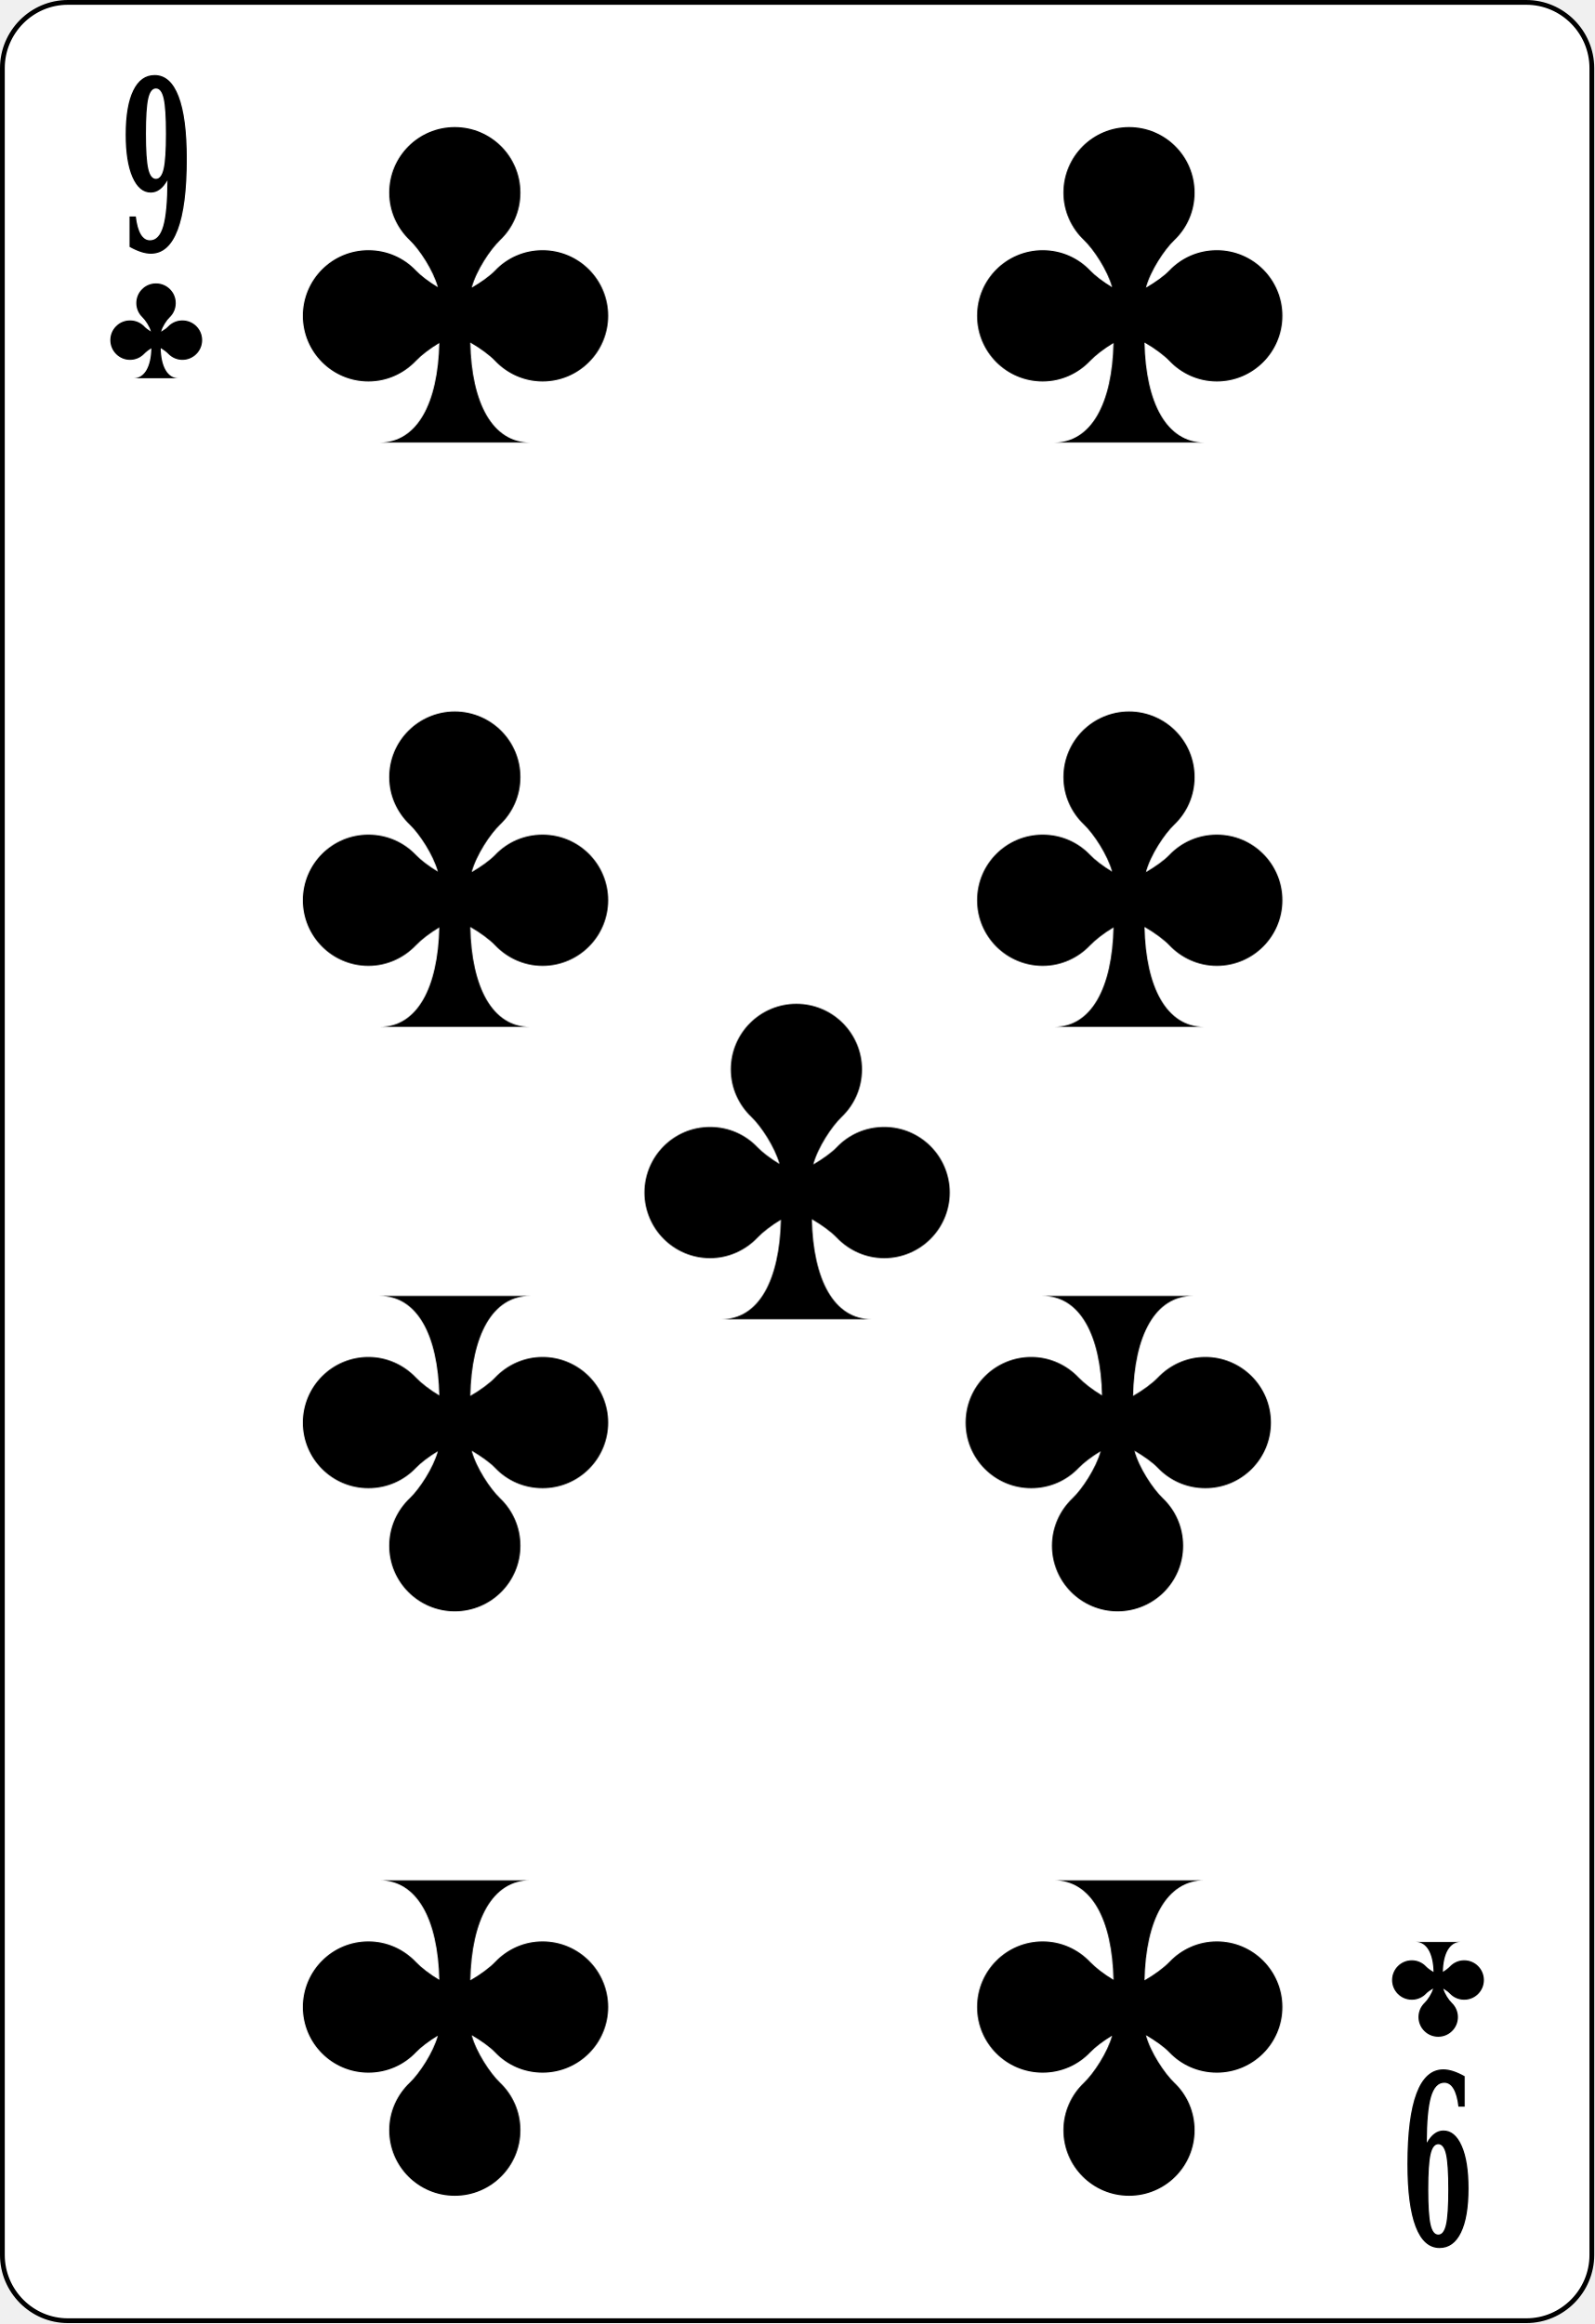
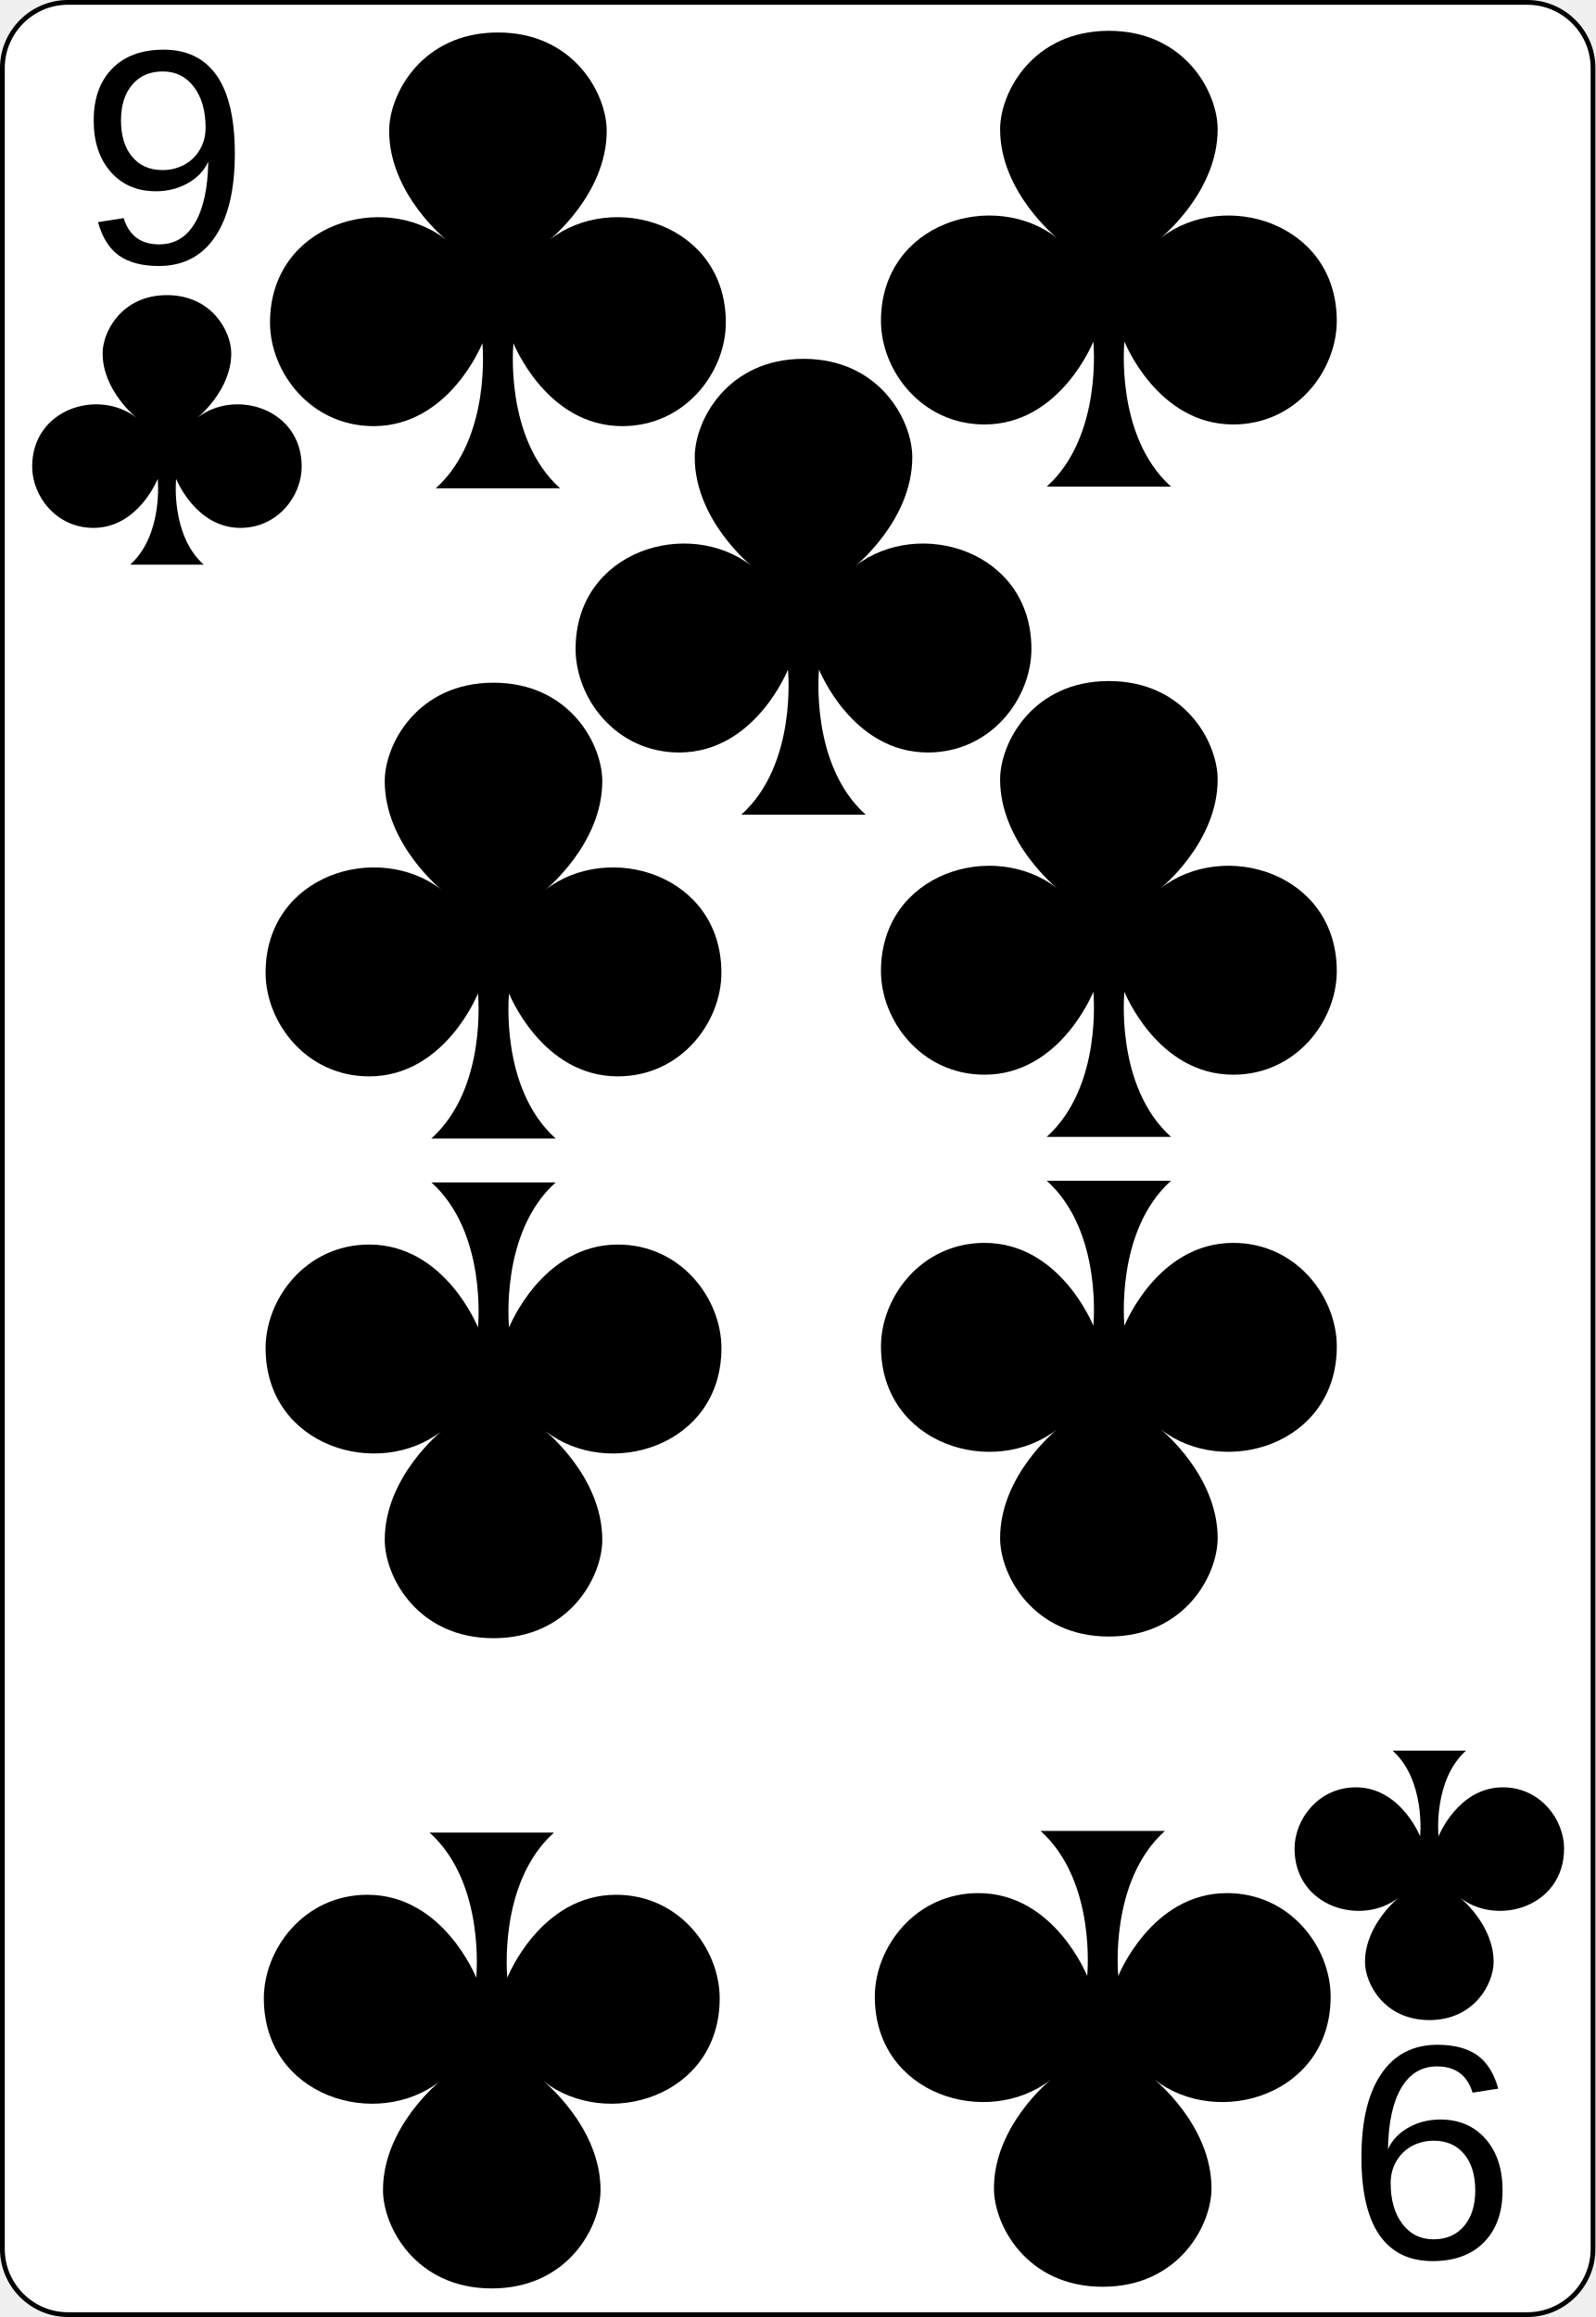
- <svg xmlns="http://www.w3.org/2000/svg" xmlns:xlink="http://www.w3.org/1999/xlink" width="208" height="303" viewBox="0 0 167.086 242.667" xml:space="preserve" id="svg2" version="1.0">
-   <defs id="defs88" />
-   <path id="path5" d="M 166.836,235.893 C 166.836,239.685 163.75,242.784 159.966,242.784 L 7.111,242.784 C 3.336,242.784 0.25,239.685 0.25,235.893 L 0.25,6.775 C 0.25,2.988 3.336,-0.116 7.111,-0.116 L 159.966,-0.116 C 163.75,-0.116 166.836,2.988 166.836,6.775 L 166.836,235.893 L 166.836,235.893 z " style="fill:#ffffff;fill-rule:nonzero;stroke:#000000;stroke-width:0.5;stroke-miterlimit:4" />
-   <g style="fill-rule:nonzero;stroke:#000000;stroke-miterlimit:4" id="g5282" transform="translate(1.5741,3.8086e-2)">
-     <path style="stroke:none" d="M 15.97,18.49 C 15.728,18.917 15.462,19.237 15.172,19.451 C 14.882,19.664 14.568,19.771 14.23,19.771 C 13.417,19.771 12.774,19.232 12.302,18.156 C 11.831,17.08 11.595,15.594 11.595,13.699 C 11.595,11.699 11.858,10.159 12.382,9.079 C 12.907,7.999 13.658,7.458 14.635,7.458 C 15.741,7.458 16.579,8.204 17.147,9.694 C 17.717,11.185 18.001,13.368 18.001,16.244 C 18.001,19.523 17.686,21.998 17.055,23.669 C 16.425,25.341 15.488,26.177 14.244,26.177 C 13.92,26.177 13.573,26.117 13.202,25.997 C 12.83,25.877 12.43,25.698 12.001,25.458 L 12.001,22.271 L 12.658,22.271 C 12.754,23.092 12.927,23.714 13.177,24.137 C 13.427,24.56 13.75,24.771 14.145,24.771 C 14.782,24.771 15.243,24.277 15.529,23.291 C 15.815,22.305 15.961,20.705 15.97,18.49 L 15.97,18.49 z M 14.767,8.864 C 14.389,8.864 14.121,9.218 13.96,9.924 C 13.8,10.63 13.72,11.855 13.72,13.599 C 13.72,15.342 13.8,16.567 13.96,17.273 C 14.121,17.98 14.389,18.333 14.767,18.333 C 15.145,18.333 15.414,17.98 15.574,17.273 C 15.734,16.567 15.814,15.342 15.814,13.599 C 15.814,11.855 15.734,10.63 15.574,9.924 C 15.414,9.218 15.145,8.864 14.767,8.864 z " id="path5284" />
+ <svg xmlns="http://www.w3.org/2000/svg" xmlns:xlink="http://www.w3.org/1999/xlink" width="167.087pt" height="242.667pt" viewBox="0 0 167.087 242.667" xml:space="preserve" id="svg2" version="1.1">
+   <defs id="defs41">
+     <radialGradient xlink:href="#linearGradient2984" id="radialGradient3760" cx="48.231" cy="18.138" fx="48.231" fy="18.138" r="9.5" gradientUnits="userSpaceOnUse" gradientTransform="matrix(-1.560526,0.01828294,-0.02684055,-2.290953,123.9838,58.80911)" />
+     <linearGradient id="linearGradient2984">
+       <stop style="stop-color:#000000;stop-opacity:1;" offset="0" id="stop2986" />
+       <stop style="stop-color:#000000;stop-opacity:0.656;" offset="1" id="stop2988" />
+     </linearGradient>
+     <radialGradient xlink:href="#linearGradient3784" id="radialGradient3792" cx="171.487" cy="511.223" fx="171.487" fy="511.223" r="81.903" gradientTransform="matrix(1.152989,-0.6739155,0.3948202,0.6754904,-233.6326,270.4008)" gradientUnits="userSpaceOnUse" />
+     <linearGradient id="linearGradient3784">
+       <stop style="stop-color:#ffffff;stop-opacity:0.534;" offset="0" id="stop3786" />
+       <stop style="stop-color:#000000;stop-opacity:0;" offset="1" id="stop3788" />
+     </linearGradient>
+     <radialGradient r="81.903" fy="511.223" fx="171.487" cy="511.223" cx="171.487" gradientTransform="matrix(1.152989,-0.6739155,0.3948202,0.6754904,-233.6326,270.4008)" gradientUnits="userSpaceOnUse" id="radialGradient3855" xlink:href="#linearGradient3784-4" />
+     <linearGradient id="linearGradient3784-4">
+       <stop style="stop-color:#ffffff;stop-opacity:0.519;" offset="0" id="stop3786-8" />
+       <stop style="stop-color:#000000;stop-opacity:0;" offset="1" id="stop3788-6" />
+     </linearGradient>
+     <radialGradient r="81.903" fy="461.841" fx="181.694" cy="461.841" cx="181.694" gradientTransform="matrix(1.152989,-0.6739155,0.3948202,0.6754904,-233.6326,270.4008)" gradientUnits="userSpaceOnUse" id="radialGradient3916" xlink:href="#linearGradient3784-3" />
+     <linearGradient id="linearGradient3784-3">
+       <stop style="stop-color:#ffffff;stop-opacity:0.702;" offset="0" id="stop3786-86" />
+       <stop style="stop-color:#000000;stop-opacity:0;" offset="1" id="stop3788-2" />
+     </linearGradient>
+   </defs>
+   <g id="Layer_x0020_1" style="fill-rule:nonzero;clip-rule:nonzero;stroke:#000000;stroke-miterlimit:4;">
+     <path style="fill:#FFFFFF;stroke-width:0.5;" d="M166.837,235.548c0,3.777-3.087,6.869-6.871,6.869H7.111c-3.775,0-6.861-3.092-6.861-6.869V7.12C0.25,3.343,3.336,0.25,7.111,0.25h152.855    c3.784,0,6.871,3.093,6.871,6.87v228.428z" id="path5" />
+     <g style="stroke:none;" id="g7">
+       <g id="g9">
+ 				
+ 			</g>
+     </g>
+     <g id="g15">
+ 			
+ 		</g>
+     <g id="g19">
+ 			
+ 		</g>
+     <g style="stroke:none;" id="g23">
+       <g id="g25">
+ 				
+ 			</g>
+     </g>
+     <g style="stroke:none;" id="g31">
+       <g id="g33">
+ 				
+ 			</g>
+     </g>
  </g>
-   <g style="fill-rule:nonzero;stroke:#000000;stroke-miterlimit:4" id="g5286" transform="translate(-0.8260449,0.3828162)">
-     <path style="stroke:none" d="M 150.368,223.757 C 150.61,223.33 150.876,223.009 151.167,222.796 C 151.456,222.583 151.771,222.476 152.108,222.476 C 152.923,222.476 153.565,223.015 154.036,224.091 C 154.509,225.167 154.743,226.654 154.743,228.548 C 154.743,230.548 154.481,232.087 153.956,233.168 C 153.433,234.249 152.681,234.789 151.704,234.789 C 150.599,234.789 149.761,234.043 149.19,232.553 C 148.622,231.062 148.337,228.879 148.337,226.003 C 148.337,222.724 148.653,220.25 149.282,218.578 C 149.913,216.906 150.851,216.07 152.095,216.07 C 152.419,216.07 152.765,216.13 153.138,216.25 C 153.509,216.371 153.909,216.549 154.337,216.789 L 154.337,219.976 L 153.681,219.976 C 153.585,219.156 153.411,218.533 153.161,218.111 C 152.911,217.687 152.589,217.476 152.194,217.476 C 151.558,217.476 151.097,217.97 150.81,218.957 C 150.524,219.943 150.376,221.542 150.368,223.757 L 150.368,223.757 z M 151.571,233.382 C 151.95,233.382 152.218,233.029 152.378,232.324 C 152.538,231.617 152.618,230.392 152.618,228.648 C 152.618,226.905 152.538,225.679 152.378,224.974 C 152.218,224.267 151.95,223.914 151.571,223.914 C 151.194,223.914 150.925,224.267 150.765,224.974 C 150.604,225.679 150.524,226.905 150.524,228.648 C 150.524,230.392 150.604,231.617 150.765,232.324 C 150.925,233.029 151.194,233.382 151.571,233.382 z " id="path5288" />
+   <text xml:space="preserve" style="font-size:32px;font-style:normal;font-weight:normal;line-height:125%;letter-spacing:0px;word-spacing:0px;fill:#000000;fill-opacity:1;stroke:none;font-family:Bitstream Vera Sans" x="8.311" y="27.548" id="text3788">
+     <tspan id="tspan3790" x="8.311" y="27.548" style="font-style:normal;font-variant:normal;font-weight:normal;font-stretch:normal;font-family:Arial;-inkscape-font-specification:Arial">9</tspan>
+   </text>
+   <g transform="matrix(1.485651,0,0,1.485651,-54.02466,10.01807)" id="layer1-1-4">
+     <path id="cl-9" d="m 50.291,22.698 c 0,0 2.375,-1.9 2.375,-4.534 0,-1.542 -1.369,-4.102 -4.534,-4.102 -3.165,0 -4.534,2.561 -4.534,4.102 0,2.634 2.375,4.534 2.375,4.534 -2.638,-2.055 -7.341,-0.652 -7.341,3.455 0,2.056 1.68,4.318 4.318,4.318 3.165,0 4.534,-3.455 4.534,-3.455 0,0 0.402,3.938 -1.943,6.046 h 5.182 c -2.345,-2.107 -1.943,-6.046 -1.943,-6.046 0,0 1.369,3.455 4.534,3.455 2.639,0 4.318,-2.263 4.318,-4.318 0,-4.107 -4.703,-5.51 -7.341,-3.455 z" style="fill:#000000" />
  </g>
-   <path style="fill:#000000;fill-opacity:1;stroke:none;stroke-width:1.5;stroke-linecap:round;stroke-linejoin:round;stroke-miterlimit:4;stroke-opacity:1" d="M 150.737,213.04 C 151.878,213.04 152.804,212.115 152.804,210.973 C 152.804,210.383 152.553,209.854 152.157,209.477 C 151.851,209.186 151.415,208.526 151.27,207.996 C 151.553,208.167 151.809,208.361 151.962,208.522 C 152.339,208.918 152.868,209.161 153.458,209.161 C 154.6,209.161 155.525,208.236 155.525,207.094 C 155.525,205.952 154.6,205.027 153.458,205.027 C 152.868,205.027 152.339,205.277 151.962,205.673 C 151.8,205.843 151.527,206.058 151.225,206.237 C 151.267,204.341 151.918,203.102 153.104,203.102 C 153.104,203.102 148.361,203.102 148.361,203.102 C 149.551,203.102 150.209,204.348 150.248,206.252 C 149.93,206.07 149.634,205.85 149.466,205.673 C 149.089,205.277 148.56,205.027 147.97,205.027 C 146.828,205.027 145.903,205.952 145.903,207.094 C 145.903,208.236 146.828,209.161 147.97,209.161 C 148.56,209.161 149.089,208.918 149.466,208.522 C 149.626,208.355 149.903,208.156 150.203,207.981 C 150.062,208.513 149.617,209.183 149.308,209.477 C 148.912,209.854 148.669,210.384 148.669,210.973 C 148.669,212.115 149.595,213.04 150.737,213.04 z " id="use2374" />
-   <path style="fill:#000000;fill-opacity:1;stroke:none;stroke-width:1.5;stroke-linecap:round;stroke-linejoin:round;stroke-miterlimit:4;stroke-opacity:1" d="M 16.35,29.322 C 15.208,29.322 14.283,30.247 14.283,31.389 C 14.283,31.979 14.533,32.508 14.929,32.885 C 15.235,33.176 15.671,33.837 15.816,34.366 C 15.533,34.195 15.278,34.001 15.125,33.84 C 14.748,33.444 14.218,33.201 13.629,33.201 C 12.487,33.201 11.561,34.126 11.561,35.268 C 11.561,36.41 12.487,37.335 13.629,37.335 C 14.218,37.335 14.748,37.085 15.125,36.689 C 15.286,36.519 15.559,36.304 15.861,36.125 C 15.819,38.021 15.168,39.26 13.982,39.26 C 13.982,39.26 18.725,39.26 18.725,39.26 C 17.536,39.26 16.878,38.014 16.839,36.11 C 17.157,36.293 17.452,36.512 17.62,36.689 C 17.997,37.085 18.527,37.335 19.116,37.335 C 20.258,37.335 21.183,36.41 21.183,35.268 C 21.183,34.126 20.258,33.201 19.116,33.201 C 18.527,33.201 17.997,33.444 17.62,33.84 C 17.461,34.007 17.183,34.206 16.884,34.381 C 17.024,33.849 17.469,33.179 17.778,32.885 C 18.174,32.508 18.417,31.979 18.417,31.389 C 18.417,30.247 17.492,29.322 16.35,29.322 z " id="use2370" />
-   <use x="0" y="0" xlink:href="#path2242" id="use2597" transform="matrix(1,0,0,-1,0,242.6453)" width="167.086" height="242.667" />
-   <path id="path2841" d="M 118.333,12.946 C 114.535,12.946 111.458,16.023 111.458,19.821 C 111.458,21.781 112.291,23.543 113.608,24.796 C 114.626,25.765 116.075,27.96 116.558,29.721 C 115.616,29.153 114.768,28.507 114.258,27.971 C 113.005,26.654 111.243,25.846 109.283,25.846 C 105.485,25.846 102.408,28.923 102.408,32.721 C 102.408,36.519 105.485,39.596 109.283,39.596 C 111.243,39.596 113.005,38.763 114.258,37.446 C 114.796,36.881 115.704,36.167 116.708,35.571 C 116.567,41.876 114.403,45.996 110.458,45.996 C 110.458,45.996 126.233,45.996 126.233,45.996 C 122.277,45.996 120.088,41.855 119.958,35.521 C 121.016,36.128 122,36.86 122.558,37.446 C 123.812,38.763 125.573,39.596 127.533,39.596 C 131.331,39.596 134.408,36.519 134.408,32.721 C 134.408,28.923 131.331,25.846 127.533,25.846 C 125.573,25.846 123.812,26.654 122.558,27.971 C 122.027,28.529 121.105,29.19 120.108,29.771 C 120.576,28.002 122.055,25.774 123.083,24.796 C 124.4,23.543 125.208,21.781 125.208,19.821 C 125.208,16.023 122.131,12.946 118.333,12.946 z " style="fill:#000000;fill-opacity:1;stroke:none;stroke-width:1.5;stroke-linecap:round;stroke-linejoin:round;stroke-miterlimit:4;stroke-opacity:1" />
-   <path style="fill:#000000;fill-opacity:1;stroke:none;stroke-width:1.5;stroke-linecap:round;stroke-linejoin:round;stroke-miterlimit:4;stroke-opacity:1" d="M 47.663,12.946 C 43.865,12.946 40.788,16.023 40.788,19.821 C 40.788,21.781 41.621,23.543 42.938,24.796 C 43.955,25.765 45.405,27.96 45.888,29.721 C 44.946,29.153 44.097,28.507 43.588,27.971 C 42.334,26.654 40.573,25.846 38.613,25.846 C 34.815,25.846 31.738,28.923 31.738,32.721 C 31.738,36.519 34.815,39.596 38.613,39.596 C 40.573,39.596 42.334,38.763 43.588,37.446 C 44.125,36.881 45.034,36.167 46.038,35.571 C 45.897,41.876 43.733,45.996 39.788,45.996 C 39.788,45.996 55.563,45.996 55.563,45.996 C 51.607,45.996 49.418,41.855 49.288,35.521 C 50.346,36.128 51.329,36.86 51.888,37.446 C 53.141,38.763 54.903,39.596 56.863,39.596 C 60.66,39.596 63.738,36.519 63.738,32.721 C 63.738,28.923 60.66,25.846 56.863,25.846 C 54.903,25.846 53.141,26.654 51.888,27.971 C 51.357,28.529 50.435,29.19 49.438,29.771 C 49.905,28.002 51.385,25.774 52.413,24.796 C 53.729,23.543 54.538,21.781 54.538,19.821 C 54.538,16.023 51.46,12.946 47.663,12.946 z " id="path2242" />
-   <use x="0" y="0" xlink:href="#path2242" id="use3293" transform="translate(0,61.23439)" width="167.086" height="242.667" />
-   <use x="0" y="0" xlink:href="#path2841" id="use3214" transform="matrix(1,0,0,-1,0,242.6453)" width="167.086" height="242.667" />
-   <use height="242.667" width="167.086" transform="translate(70.6704,61.23439)" id="use4073" xlink:href="#path2242" y="0" x="0" />
-   <use x="0" y="0" xlink:href="#path2242" id="use5481" transform="matrix(1,0,0,-1,69.4683,181.4109)" width="167.086" height="242.667" />
-   <use x="0" y="0" xlink:href="#use5481" id="use5483" transform="translate(-69.4683,1.9419742e-6)" width="167.086" height="242.667" />
-   <use x="0" y="0" xlink:href="#path2242" id="use5485" transform="translate(35.80557,91.86269)" width="167.086" height="242.667" />
+   <text xml:space="preserve" style="font-size:32px;font-style:normal;font-weight:normal;line-height:125%;letter-spacing:0px;word-spacing:0px;fill:#000000;fill-opacity:1;stroke:none;font-family:Bitstream Vera Sans" x="-158.864" y="-214.467" id="text3788-8" transform="scale(-1,-1)">
+     <tspan id="tspan3790-7" x="-158.864" y="-214.467" style="font-style:normal;font-variant:normal;font-weight:normal;font-stretch:normal;font-family:Arial;-inkscape-font-specification:Arial">9</tspan>
+   </text>
+   <g transform="matrix(-1.485651,0,0,-1.485651,221.1992,232.4618)" id="layer1-1-4-1">
+     <path id="cl-9-7" d="m 50.291,22.698 c 0,0 2.375,-1.9 2.375,-4.534 0,-1.542 -1.369,-4.102 -4.534,-4.102 -3.165,0 -4.534,2.561 -4.534,4.102 0,2.634 2.375,4.534 2.375,4.534 -2.638,-2.055 -7.341,-0.652 -7.341,3.455 0,2.056 1.68,4.318 4.318,4.318 3.165,0 4.534,-3.455 4.534,-3.455 0,0 0.402,3.938 -1.943,6.046 h 5.182 c -2.345,-2.107 -1.943,-6.046 -1.943,-6.046 0,0 1.369,3.455 4.534,3.455 2.639,0 4.318,-2.263 4.318,-4.318 0,-4.107 -4.703,-5.51 -7.341,-3.455 z" style="fill:#000000" />
+   </g>
+   <path style="fill:#000000" d="m 57.573,25.1 c 0,0 5.967,-4.774 5.967,-11.392 0,-3.874 -3.44,-10.307 -11.392,-10.307 -7.952,0 -11.392,6.435 -11.392,10.307 0,6.618 5.967,11.392 5.967,11.392 -6.628,-5.163 -18.445,-1.638 -18.445,8.681 0,5.166 4.221,10.849 10.849,10.849 7.952,0 11.392,-8.681 11.392,-8.681 0,0 1.01,9.895 -4.882,15.191 h 13.02 c -5.892,-5.294 -4.882,-15.191 -4.882,-15.191 0,0 3.44,8.681 11.392,8.681 6.631,0 10.849,-5.686 10.849,-10.849 0,-10.319 -11.817,-13.844 -18.445,-8.681 z" id="cl-9-8" />
+   <path style="fill:#000000" d="m 57.11,93.201 c 0,0 5.967,-4.774 5.967,-11.392 0,-3.874 -3.44,-10.307 -11.392,-10.307 -7.952,0 -11.392,6.435 -11.392,10.307 0,6.618 5.967,11.392 5.967,11.392 -6.628,-5.163 -18.445,-1.638 -18.445,8.681 0,5.166 4.221,10.849 10.849,10.849 7.952,0 11.392,-8.681 11.392,-8.681 0,0 1.01,9.895 -4.882,15.191 h 13.02 c -5.892,-5.294 -4.882,-15.191 -4.882,-15.191 0,0 3.44,8.681 11.392,8.681 6.631,0 10.849,-5.686 10.849,-10.849 0,-10.319 -11.817,-13.844 -18.445,-8.681 z" id="cl-9-8-0" />
+   <path style="fill:#000000" d="m 121.558,24.926 c 0,0 5.967,-4.774 5.967,-11.392 0,-3.874 -3.44,-10.307 -11.392,-10.307 -7.952,0 -11.392,6.435 -11.392,10.307 0,6.618 5.967,11.392 5.967,11.392 -6.628,-5.163 -18.445,-1.638 -18.445,8.681 0,5.166 4.221,10.849 10.849,10.849 7.952,0 11.392,-8.681 11.392,-8.681 0,0 1.01,9.895 -4.882,15.191 h 13.02 c -5.892,-5.294 -4.882,-15.191 -4.882,-15.191 0,0 3.44,8.681 11.392,8.681 6.631,0 10.849,-5.686 10.849,-10.849 0,-10.319 -11.817,-13.844 -18.445,-8.681 z" id="cl-9-8-9" />
+   <path style="fill:#000000" d="m 121.558,93.027 c 0,0 5.967,-4.774 5.967,-11.392 0,-3.874 -3.44,-10.307 -11.392,-10.307 -7.952,0 -11.392,6.435 -11.392,10.307 0,6.618 5.967,11.392 5.967,11.392 -6.628,-5.163 -18.445,-1.638 -18.445,8.681 0,5.166 4.221,10.849 10.849,10.849 7.952,0 11.392,-8.681 11.392,-8.681 0,0 1.01,9.895 -4.882,15.191 h 13.02 c -5.892,-5.294 -4.882,-15.191 -4.882,-15.191 0,0 3.44,8.681 11.392,8.681 6.631,0 10.849,-5.686 10.849,-10.849 0,-10.319 -11.817,-13.844 -18.445,-8.681 z" id="cl-9-8-0-4" />
+   <path style="fill:#000000" d="m 89.577,59.281 c 0,0 5.967,-4.774 5.967,-11.392 0,-3.874 -3.44,-10.307 -11.392,-10.307 -7.952,0 -11.392,6.435 -11.392,10.307 0,6.618 5.967,11.392 5.967,11.392 C 72.099,54.118 60.282,57.643 60.282,67.962 c 0,5.166 4.221,10.849 10.849,10.849 7.952,0 11.392,-8.681 11.392,-8.681 0,0 1.01,9.895 -4.882,15.191 h 13.02 c -5.892,-5.294 -4.882,-15.191 -4.882,-15.191 0,0 3.44,8.681 11.392,8.681 6.631,0 10.849,-5.686 10.849,-10.849 0,-10.319 -11.817,-13.844 -18.445,-8.681 z" id="cl-9-8-8" />
+   <path style="fill:#000000" d="m 110.063,217.802 c 0,0 -5.967,4.774 -5.967,11.392 0,3.874 3.44,10.307 11.392,10.307 7.952,0 11.392,-6.435 11.392,-10.307 0,-6.618 -5.967,-11.392 -5.967,-11.392 6.628,5.163 18.445,1.638 18.445,-8.681 0,-5.166 -4.221,-10.849 -10.849,-10.849 -7.952,0 -11.392,8.681 -11.392,8.681 0,0 -1.01,-9.895 4.882,-15.191 h -13.02 c 5.892,5.294 4.882,15.191 4.882,15.191 0,0 -3.44,-8.681 -11.392,-8.681 -6.631,0 -10.849,5.686 -10.849,10.849 0,10.319 11.817,13.844 18.445,8.681 z" id="cl-9-8-4" />
+   <path style="fill:#000000" d="m 110.708,149.701 c 0,0 -5.967,4.774 -5.967,11.392 0,3.874 3.44,10.307 11.392,10.307 7.952,0 11.392,-6.435 11.392,-10.307 0,-6.618 -5.967,-11.392 -5.967,-11.392 6.628,5.163 18.445,1.638 18.445,-8.681 0,-5.166 -4.221,-10.849 -10.849,-10.849 -7.952,0 -11.392,8.681 -11.392,8.681 0,0 -1.01,-9.895 4.882,-15.191 h -13.02 c 5.892,5.294 4.882,15.191 4.882,15.191 0,0 -3.44,-8.681 -11.392,-8.681 -6.631,0 -10.849,5.686 -10.849,10.849 0,10.319 11.817,13.844 18.445,8.681 z" id="cl-9-8-0-2" />
+   <path style="fill:#000000" d="m 46.078,217.976 c 0,0 -5.967,4.774 -5.967,11.392 0,3.874 3.44,10.307 11.392,10.307 7.952,0 11.392,-6.435 11.392,-10.307 0,-6.618 -5.967,-11.392 -5.967,-11.392 6.628,5.163 18.445,1.638 18.445,-8.681 0,-5.166 -4.221,-10.849 -10.849,-10.849 -7.952,0 -11.392,8.681 -11.392,8.681 0,0 -1.01,-9.895 4.882,-15.191 H 44.992 c 5.892,5.294 4.882,15.191 4.882,15.191 0,0 -3.44,-8.681 -11.392,-8.681 -6.631,0 -10.849,5.686 -10.849,10.849 0,10.319 11.817,13.844 18.445,8.681 z" id="cl-9-8-9-6" />
+   <path style="fill:#000000" d="m 46.261,149.875 c 0,0 -5.967,4.774 -5.967,11.392 0,3.874 3.44,10.307 11.392,10.307 7.952,0 11.392,-6.435 11.392,-10.307 0,-6.618 -5.967,-11.392 -5.967,-11.392 6.628,5.163 18.445,1.638 18.445,-8.681 0,-5.166 -4.221,-10.849 -10.849,-10.849 -7.952,0 -11.392,8.681 -11.392,8.681 0,0 -1.01,-9.895 4.882,-15.191 H 45.176 c 5.892,5.294 4.882,15.191 4.882,15.191 0,0 -3.44,-8.681 -11.392,-8.681 -6.631,0 -10.849,5.686 -10.849,10.849 0,10.319 11.817,13.844 18.445,8.681 z" id="cl-9-8-0-4-9" />
</svg>
